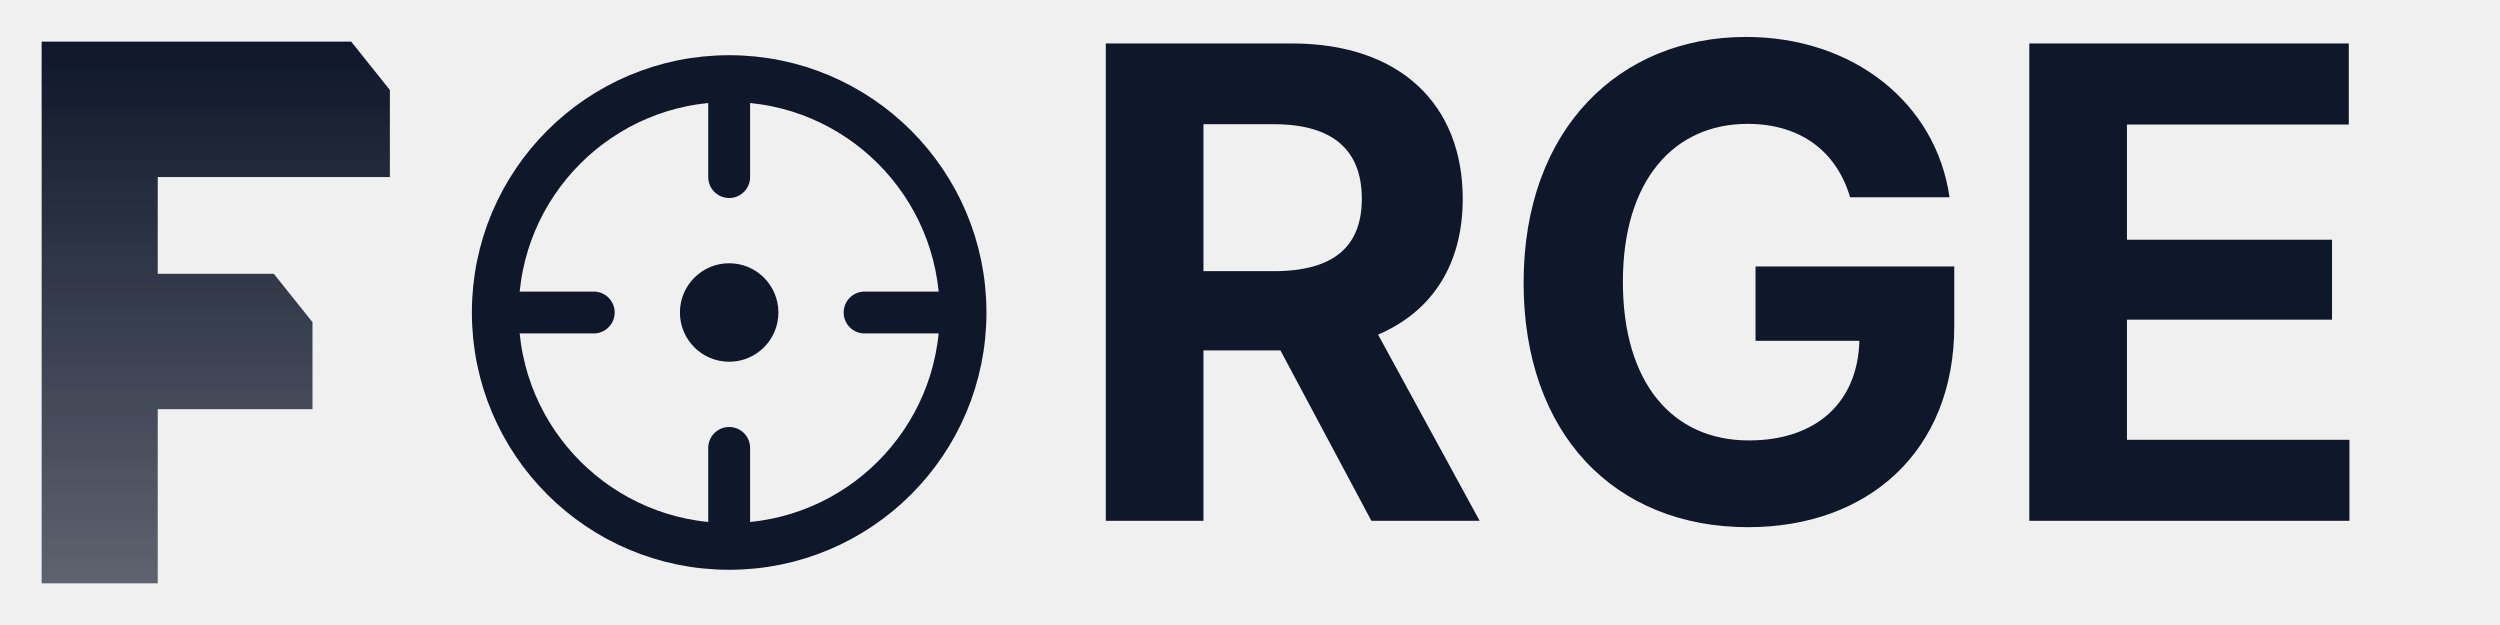
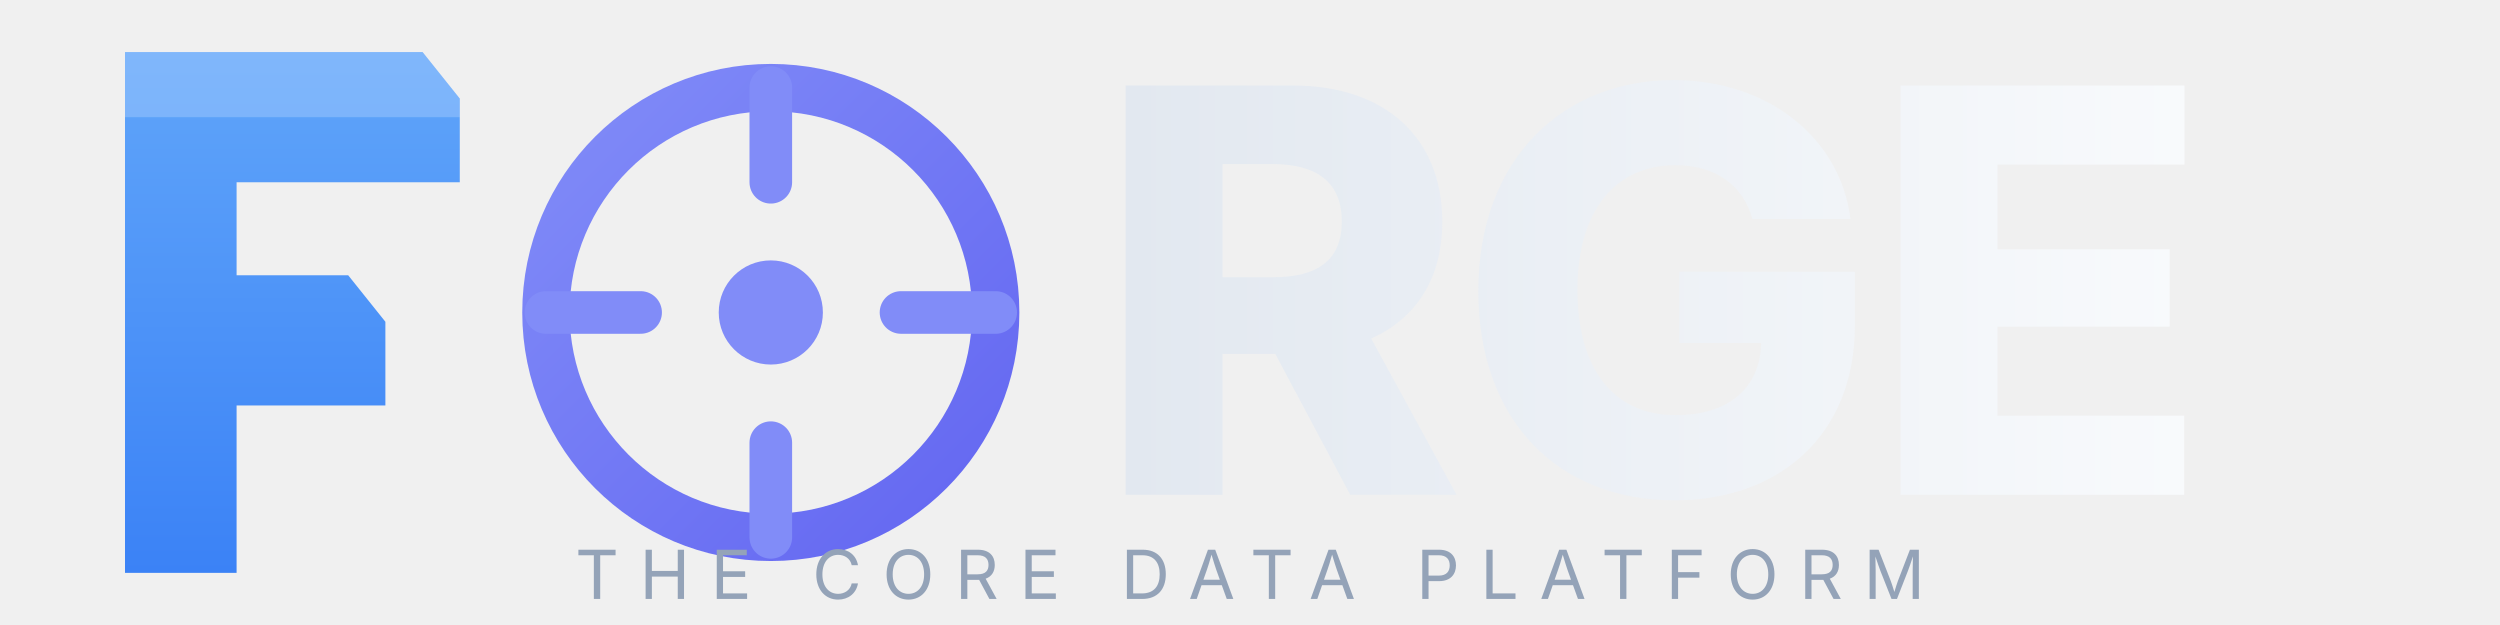
- <svg xmlns="http://www.w3.org/2000/svg" viewBox="0 0 240 60" width="240" height="60" fill="none">
+ <svg xmlns="http://www.w3.org/2000/svg" viewBox="0 0 480 120" width="480" height="120" fill="none">
  <defs>
-     <linearGradient id="forge-f-grad" x1="0" y1="0" x2="0" y2="1">
-       <stop offset="0%" stop-color="#0f172a" />
-       <stop offset="100%" stop-color="#0f172a" stop-opacity="0.65" />
+     <linearGradient id="f-grad" x1="0" y1="0" x2="0" y2="1">
+       <stop offset="0%" stop-color="#60a5fa" />
+       <stop offset="100%" stop-color="#3b82f6" />
+     </linearGradient>
+     <linearGradient id="o-grad" x1="0" y1="0" x2="1" y2="1">
+       <stop offset="0%" stop-color="#818cf8" />
+       <stop offset="100%" stop-color="#6366f1" />
+     </linearGradient>
+     <linearGradient id="text-grad" x1="0" y1="0" x2="1" y2="0">
+       <stop offset="0%" stop-color="#e2e8f0" />
+       <stop offset="100%" stop-color="#f8fafc" />
    </linearGradient>
  </defs>
-   <g transform="translate(4,4) scale(1.8571)">
-     <path d="M0 0L16 0L18 2.5L18 7L6 7L6 12L12 12L14 14.5L14 19L6 19L6 28L0 28Z" fill="url(#forge-f-grad)" />
-     <path d="M0 0L16 0L18 2.5L18 3.5L0 3.5Z" fill="#0f172a" opacity="0.18" />
+   <g transform="translate(24,10) scale(3.571)">
+     <path d="M0 0L16 0L18 2.5L18 7L6 7L6 12L12 12L14 14.5L14 19L6 19L6 28L0 28Z" fill="url(#f-grad)" />
+     <path d="M0 0L16 0L18 2.5L18 3.5L0 3.5Z" fill="white" opacity="0.2" />
  </g>
-   <g transform="translate(44,4) scale(2.3636)">
-     <circle cx="11" cy="11" r="9.5" stroke="#0f172a" stroke-width="1.9" />
-     <circle cx="11" cy="11" r="2" fill="#0f172a" />
-     <line x1="11" y1="1.5" x2="11" y2="5.5" stroke="#0f172a" stroke-width="1.7" stroke-linecap="round" />
-     <line x1="11" y1="16.5" x2="11" y2="20.5" stroke="#0f172a" stroke-width="1.7" stroke-linecap="round" />
-     <line x1="1.5" y1="11" x2="5.5" y2="11" stroke="#0f172a" stroke-width="1.7" stroke-linecap="round" />
-     <line x1="16.5" y1="11" x2="20.5" y2="11" stroke="#0f172a" stroke-width="1.7" stroke-linecap="round" />
+   <g transform="translate(98,10) scale(4.545)">
+     <circle cx="11" cy="11" r="9.5" stroke="url(#o-grad)" stroke-width="2" />
+     <circle cx="11" cy="11" r="2.2" fill="#818cf8" />
+     <line x1="11" y1="1.5" x2="11" y2="5.5" stroke="#818cf8" stroke-width="1.8" stroke-linecap="round" />
+     <line x1="11" y1="16.5" x2="11" y2="20.5" stroke="#818cf8" stroke-width="1.8" stroke-linecap="round" />
+     <line x1="1.5" y1="11" x2="5.5" y2="11" stroke="#818cf8" stroke-width="1.8" stroke-linecap="round" />
+     <line x1="16.5" y1="11" x2="20.5" y2="11" stroke="#818cf8" stroke-width="1.8" stroke-linecap="round" />
  </g>
-   <text x="102" y="50" font-family="'Inter', 'Segoe UI', system-ui, sans-serif" font-weight="700" font-size="63" fill="#0f172a">RGE</text>
+   <text x="210" y="95" font-family="'Inter', 'Segoe UI', system-ui, sans-serif" font-weight="800" font-size="108" letter-spacing="-2" fill="url(#text-grad)">RGE</text>
+   <text x="240" y="115" font-family="'Inter', 'Segoe UI', system-ui, sans-serif" font-weight="400" font-size="13" letter-spacing="4" fill="#94a3b8" text-anchor="middle">THE CORE DATA PLATFORM</text>
</svg>
